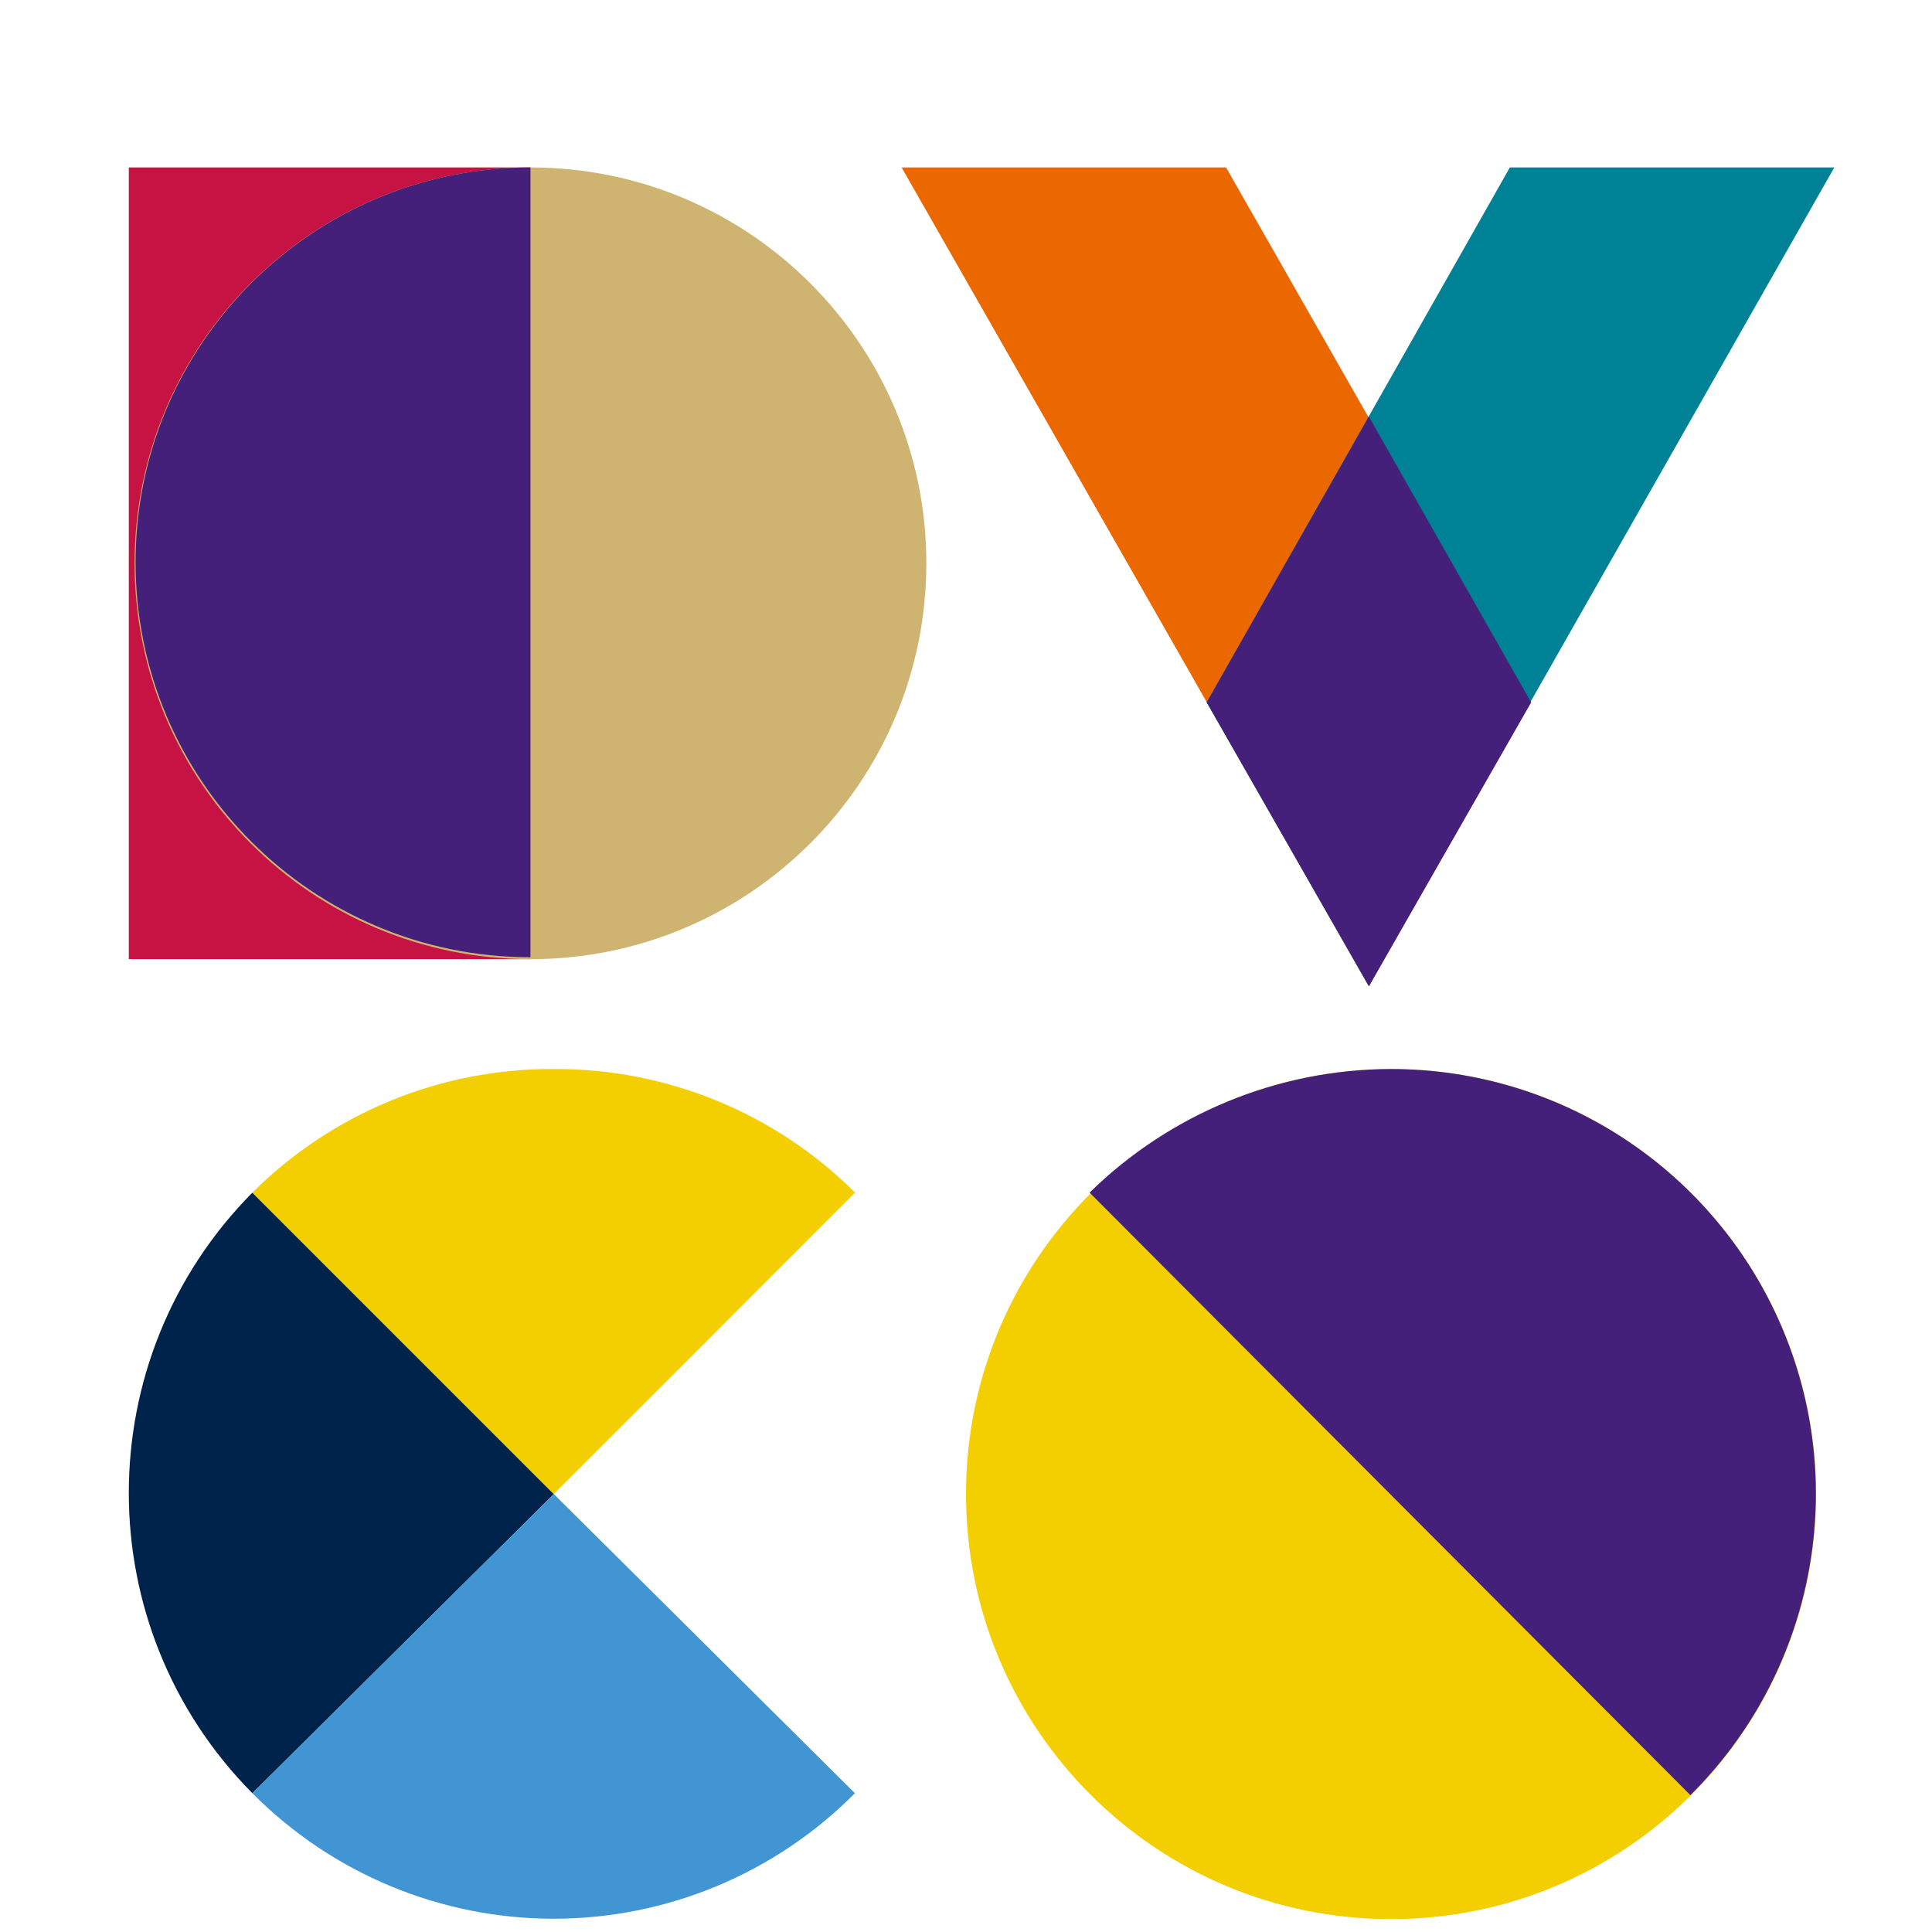
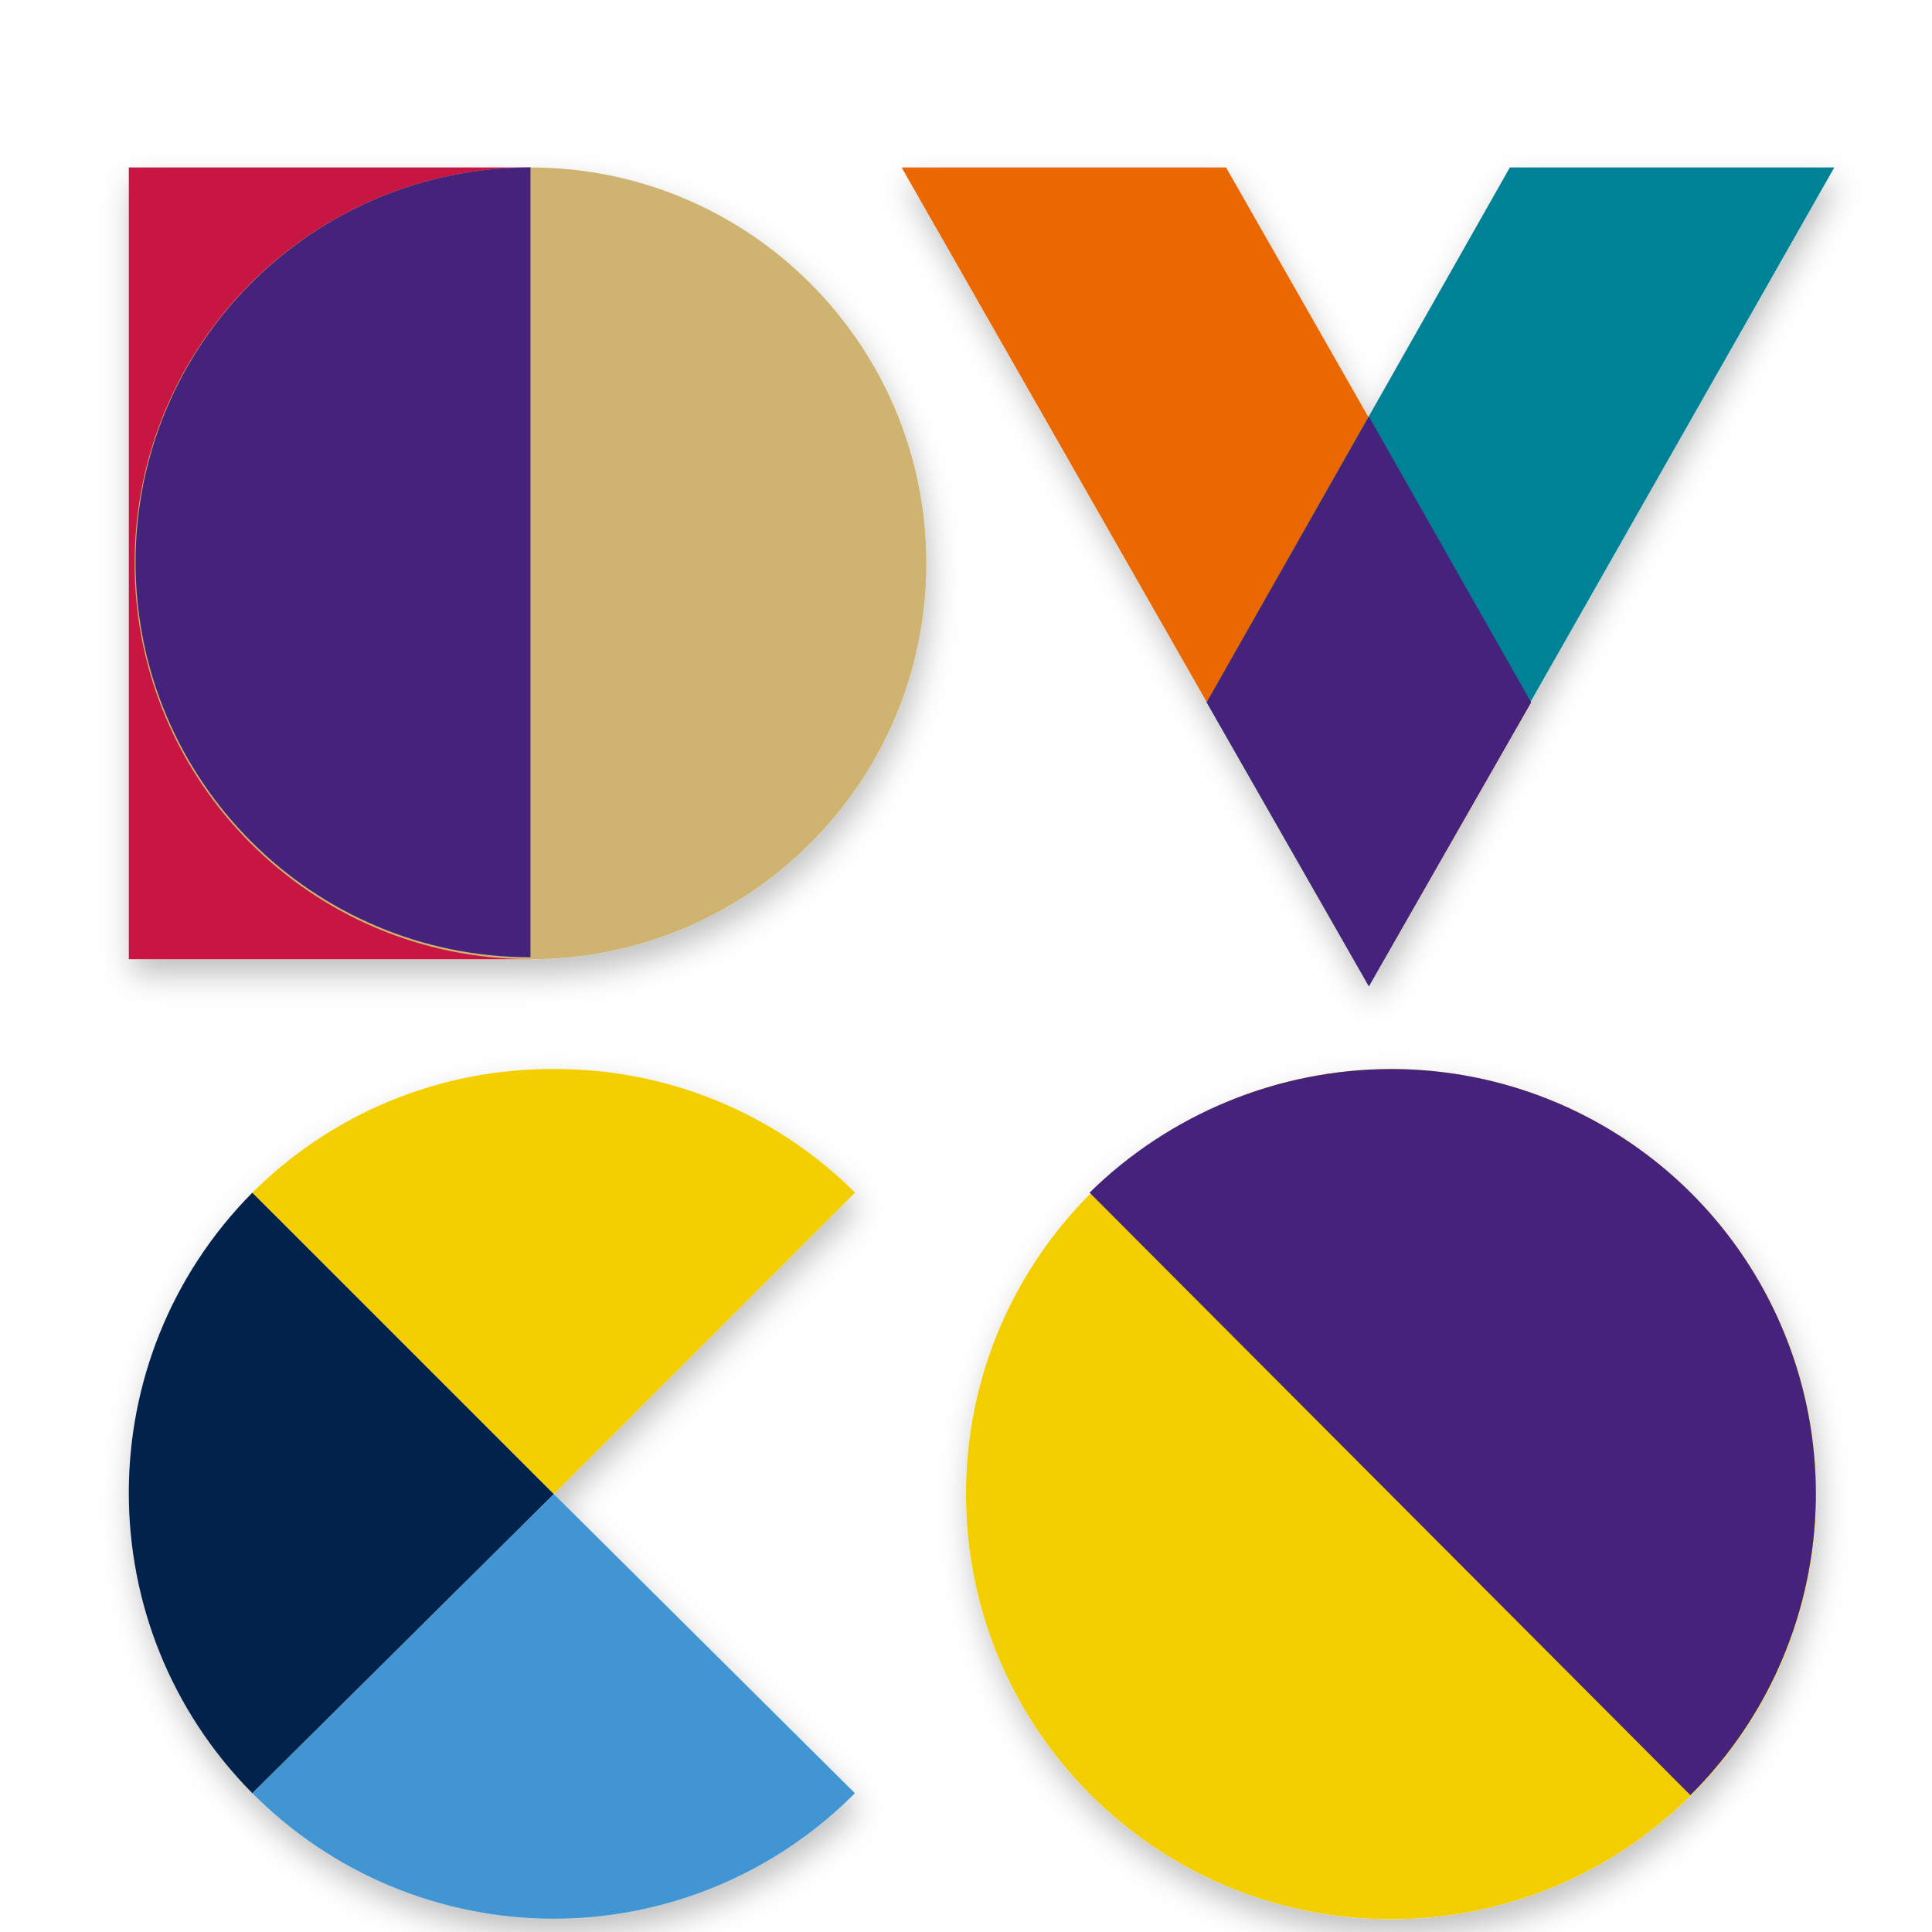
- <svg xmlns="http://www.w3.org/2000/svg" version="1.0" width="512" height="512" viewBox="0 -26 260 300" preserveAspectRatio="xMidYMid meet" color-interpolation-filters="sRGB" style="margin: auto;">
+ <svg xmlns="http://www.w3.org/2000/svg" version="1.0" width="512" height="512" viewBox="0 -26 260 300" preserveAspectRatio="xMidYMid meet" color-interpolation-filters="sRGB" style="margin: auto; filter: drop-shadow(rgba(0, 0, 0, 0.25) 1px 4px 4px)">
  <g id="D" transform="translate(0, 0)">
    <path fill="#c71343" d="M0 0h62.37v122.94H0z" />
    <path d="M62.37 0A61.47 61.47 0 1 1 .9 61.47 61.47 61.47 0 0 1 62.37 0z" fill="#cfb371" />
    <path d="M62.37 122.64A61.32 61.32 0 1 1 62.37 0z" fill="#45207b" />
  </g>
  <g id="V" transform="translate(120, 0)">
    <path fill="#eb6700" d="M0 0h50.38l47.37 83.06-25.19 44.08L0 0z" />
    <path fill="#008296" d="M144.83 0H94.45L47.38 83.06l25.18 44.08L144.83 0z" />
    <path fill="#45207b" d="M72.56 38.69l25.19 44.37-25.19 44.08-25.18-44.08 25.18-44.37z" />
  </g>
  <g id="C" transform="translate(0, 140)">
    <path d="M19.19 112.45a66.25 66.25 0 0 1 0-93.26L66 66z" fill="#00234b" />
    <path d="M66 0a65.73 65.73 0 0 1 46.78 19.19L66 66 19.19 19.19A65.71 65.71 0 0 1 66 0z" fill="#f3ce00" />
    <path d="M112.75 112.45a65.89 65.89 0 0 1-93.56 0L66 66z" fill="#4195d2" />
  </g>
  <g id="O" transform="translate(130, 140)">
    <path d="M66 0A66 66 0 1 1 0 66 66 66 0 0 1 66 0z" fill="#f3ce00" />
    <path d="M66 0a65.95 65.95 0 0 1 46.48 112.75L19.19 19.19A67 67 0 0 1 66 0z" fill="#45207b" />
  </g>
</svg>
